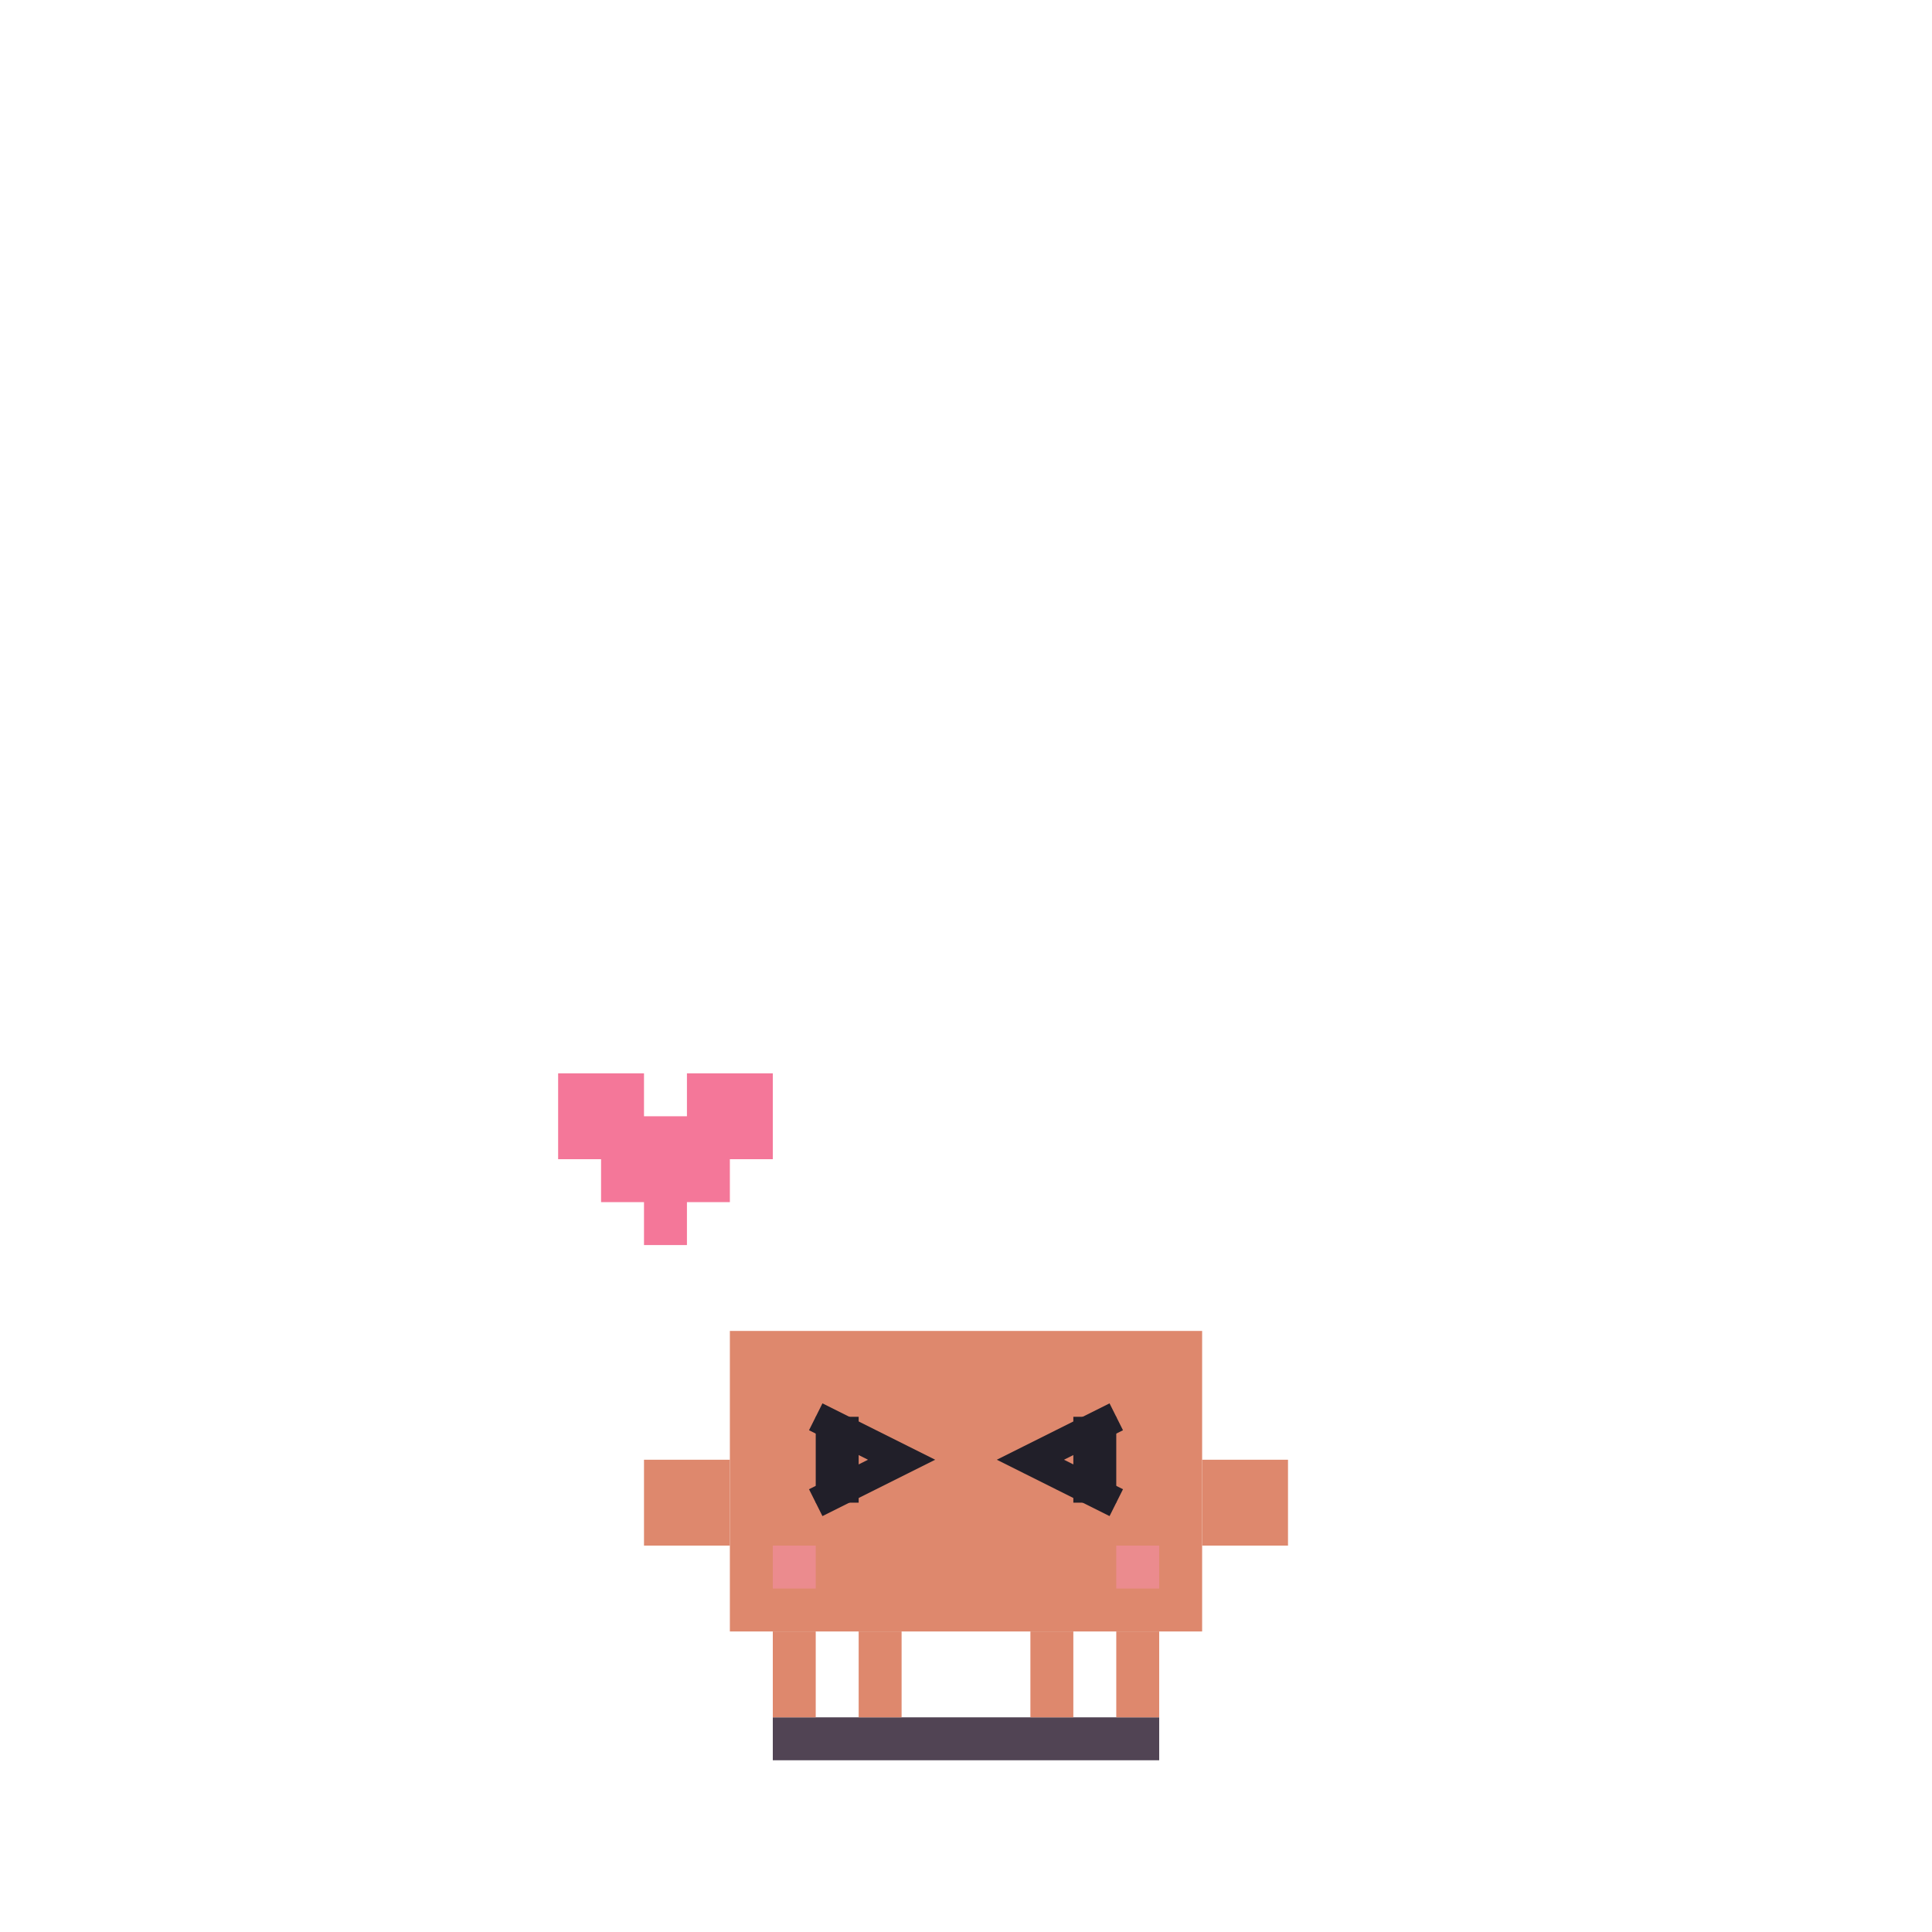
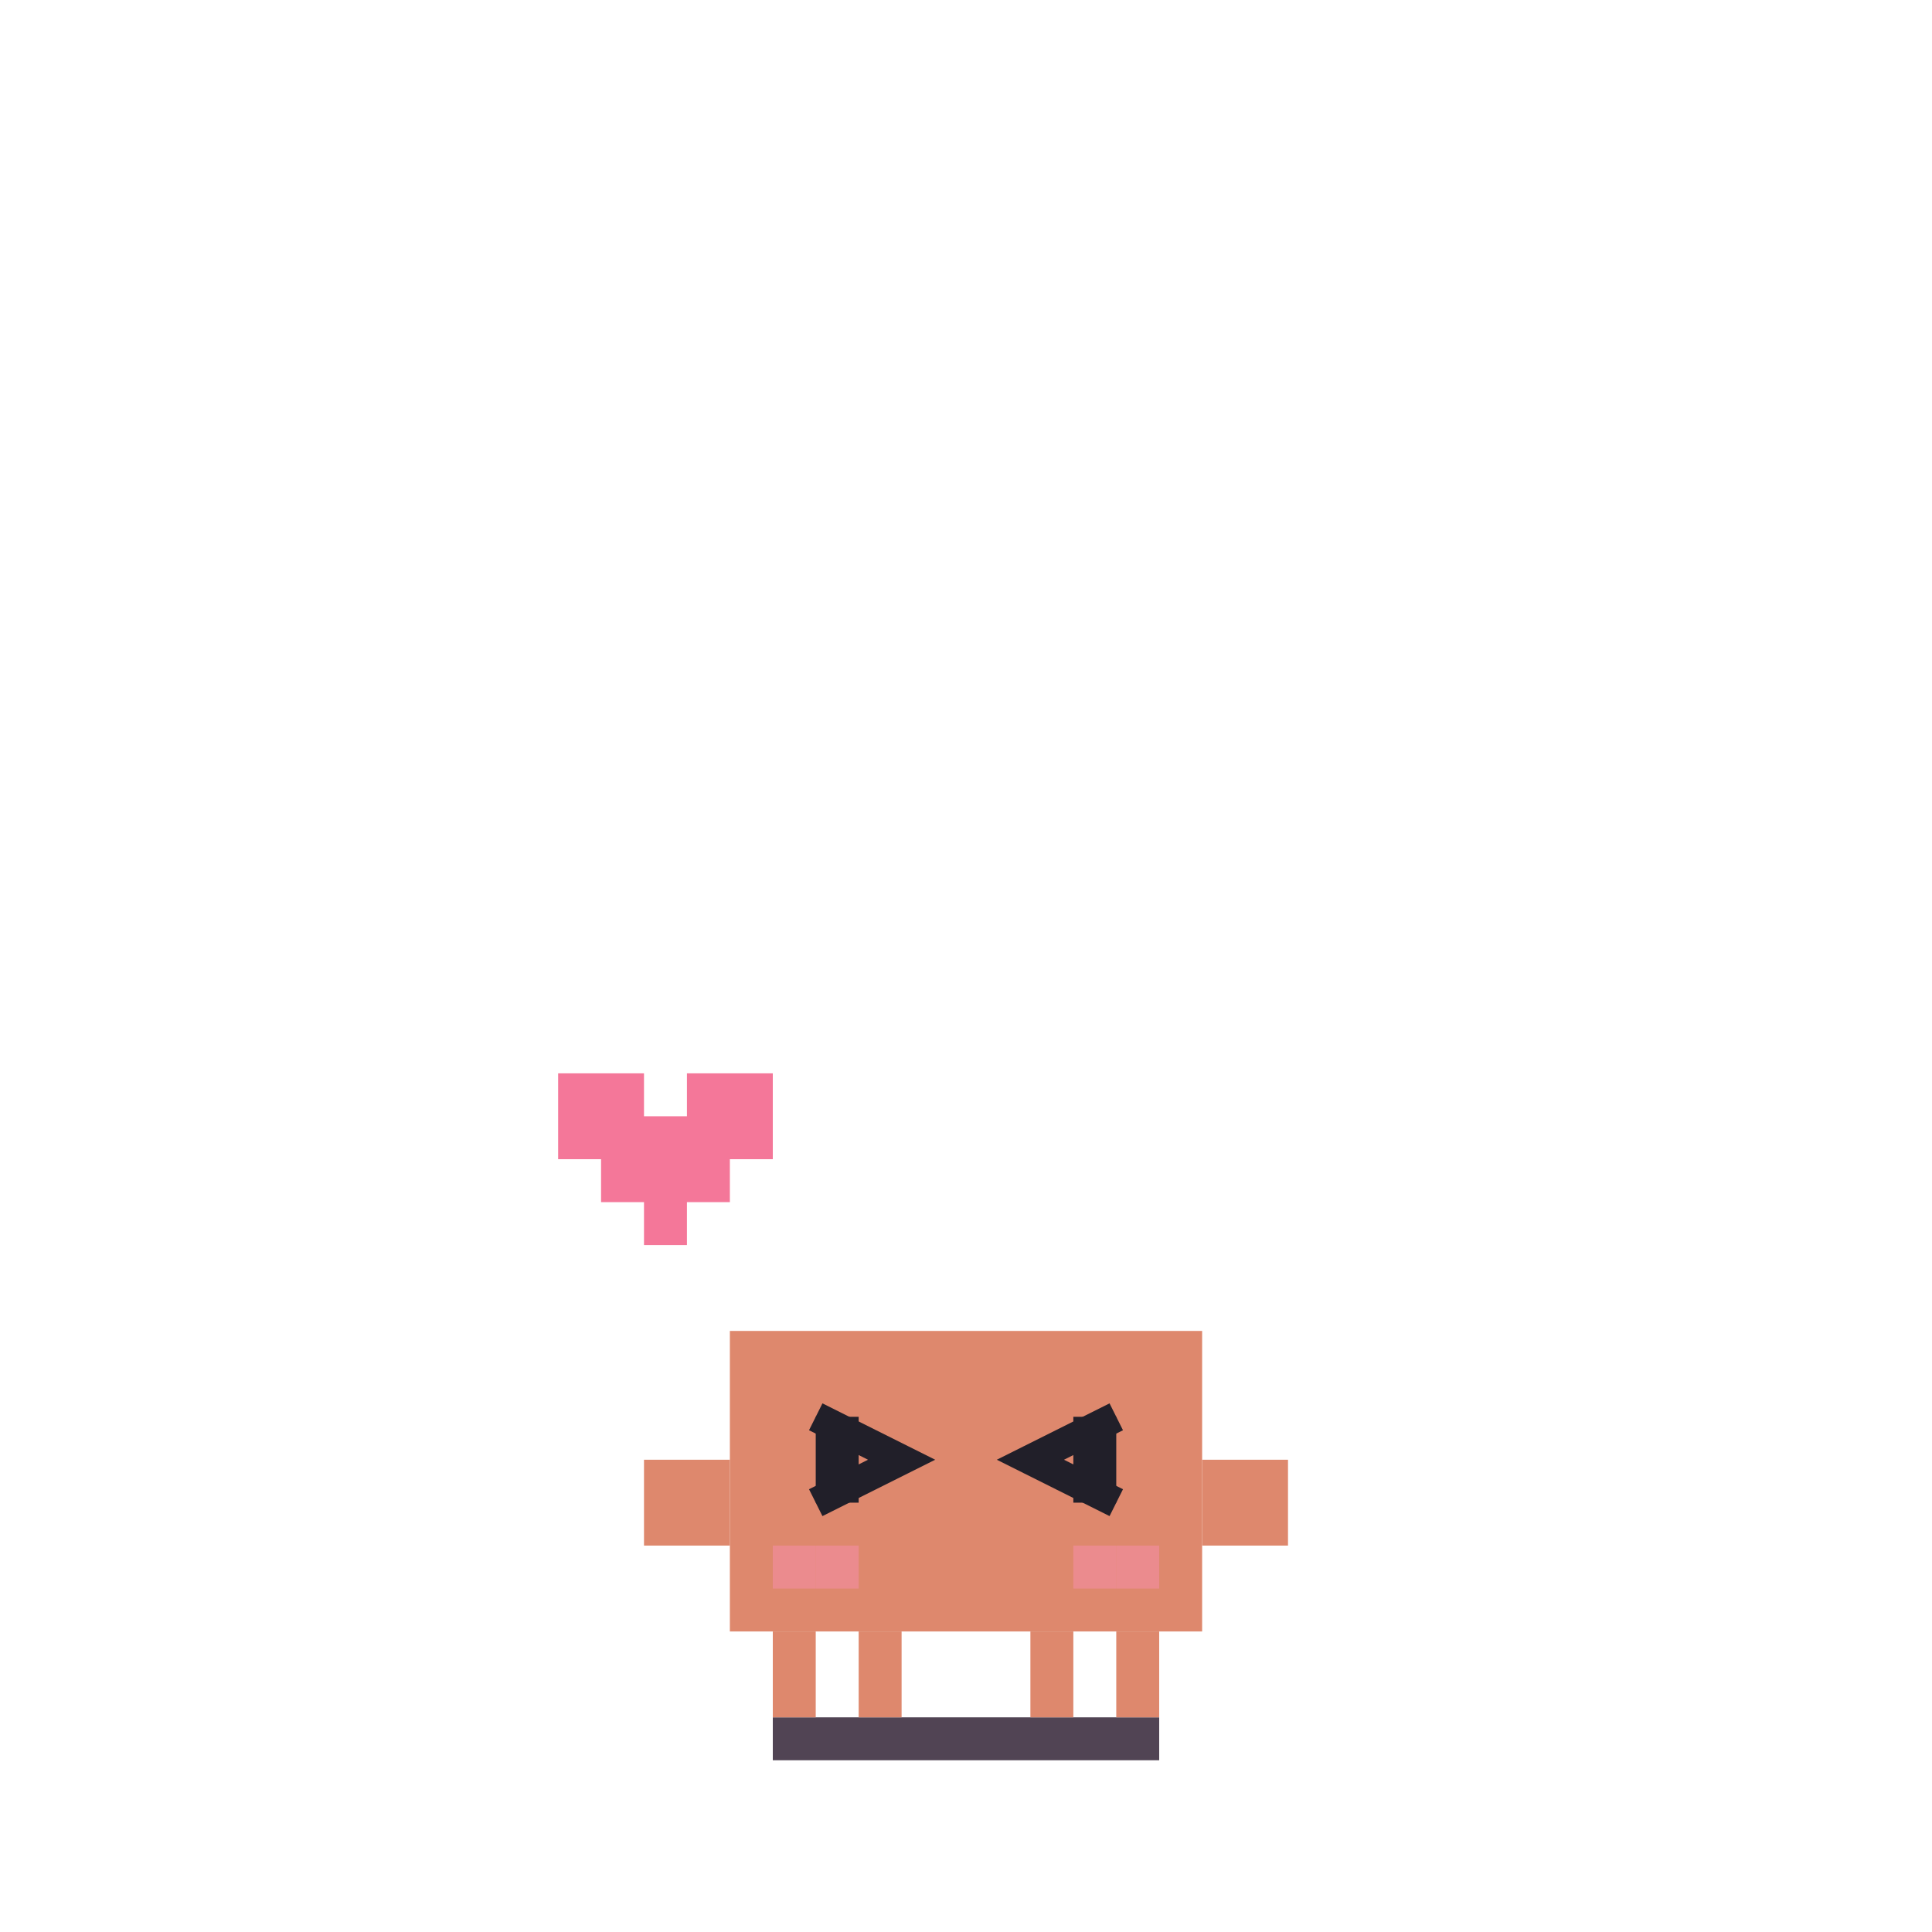
<svg xmlns="http://www.w3.org/2000/svg" viewBox="-15 -25 45 45" width="500" height="500">
-   <style>.body{transform-box:view-box;transform-origin:7.5px 15px;transform:translate(0px,0px) rotate(0deg) scale(1,1);animation:body 3.2s infinite cubic-bezier(.45,0,.55,1)}@keyframes body{0%{transform:translate(0px,0px) rotate(0deg) scale(1,1)}18%{transform:translate(0px,0px) rotate(0deg) scale(1,1)}30%{transform:translate(-0.4px,-0.4px) rotate(-4deg) scale(1,1);animation-timing-function:cubic-bezier(.64,0,.78,0)}38%{transform:translate(0px,0px) rotate(0deg) scale(1.06,0.94);animation-timing-function:cubic-bezier(.22,1,.36,1)}46%{transform:translate(0px,-0.8px) rotate(0deg) scale(0.97,1.03)}56%{transform:translate(0px,0px) rotate(-3deg) scale(1,1)}66%{transform:translate(0px,0px) rotate(3deg) scale(1,1)}76%{transform:translate(0px,0px) rotate(-2deg) scale(1,1)}88%{transform:translate(0px,0px) rotate(0deg) scale(1,1)}100%{transform:translate(0px,0px) rotate(0deg) scale(1,1)}}.left{transform-box:fill-box;transform-origin:100% 50%;transform:translate(0px,0px) rotate(0deg) scale(1,1);animation:left 3.2s infinite cubic-bezier(.45,0,.55,1)}@keyframes left{0%{transform:translate(0px,0px) rotate(0deg) scale(1,1)}16%{transform:translate(0px,0px) rotate(0deg) scale(1,1);animation-timing-function:cubic-bezier(.22,1,.36,1)}30%{transform:translate(0px,0px) rotate(70deg) scale(1,1)}38%{transform:translate(3px,-0.5px) rotate(0deg) scale(1,1);animation-timing-function:cubic-bezier(.22,1,.36,1)}80%{transform:translate(3px,-0.5px) rotate(0deg) scale(1,1)}92%{transform:translate(0px,0px) rotate(0deg) scale(1,1)}100%{transform:translate(0px,0px) rotate(0deg) scale(1,1)}}.right{transform-box:fill-box;transform-origin:0% 50%;transform:translate(0px,0px) rotate(0deg) scale(1,1);animation:right 3.2s infinite cubic-bezier(.45,0,.55,1)}@keyframes right{0%{transform:translate(0px,0px) rotate(0deg) scale(1,1)}16%{transform:translate(0px,0px) rotate(0deg) scale(1,1);animation-timing-function:cubic-bezier(.22,1,.36,1)}30%{transform:translate(0px,0px) rotate(-70deg) scale(1,1)}38%{transform:translate(-3px,-0.5px) rotate(0deg) scale(1,1);animation-timing-function:cubic-bezier(.22,1,.36,1)}80%{transform:translate(-3px,-0.5px) rotate(0deg) scale(1,1)}92%{transform:translate(0px,0px) rotate(0deg) scale(1,1)}100%{transform:translate(0px,0px) rotate(0deg) scale(1,1)}}.feet{transform-box:fill-box;transform-origin:50% 100%;transform:translate(0,0) rotate(0deg) scale(1);animation:feet 3.2s infinite ease-in-out}@keyframes feet{0%,100%{transform:translate(0,0) rotate(0deg) scale(1)}}.prop{transform-box:fill-box;transform-origin:50% 50%;animation:prop 3.2s infinite cubic-bezier(.45,0,.55,1)}@keyframes prop{0%{transform:translate(-5px,-2px) rotate(0deg) scale(0.5,0.5);opacity:0}8%{transform:translate(-5px,-2px) rotate(0deg) scale(0.5,0.5);opacity:0;animation-timing-function:cubic-bezier(.22,1,.36,1)}16%{transform:translate(-2px,-1px) rotate(0deg) scale(1,1);opacity:1}28%{transform:translate(3px,1px) rotate(-10deg) scale(1,1)}36%{transform:translate(7px,9px) rotate(0deg) scale(0.8,0.8);animation-timing-function:cubic-bezier(.22,1,.36,1)}48%{transform:translate(7px,9px) rotate(0deg) scale(0.95,0.95)}58%{transform:translate(7px,9px) rotate(0deg) scale(0.8,0.8)}68%{transform:translate(7px,9px) rotate(0deg) scale(0.95,0.95)}80%{transform:translate(7px,9px) rotate(0deg) scale(0.8,0.8);opacity:1;animation-timing-function:cubic-bezier(.64,0,.78,0)}90%{transform:translate(7px,7.5px) rotate(0deg) scale(0.5,0.5);opacity:0}100%{transform:translate(7px,7.5px) rotate(0deg) scale(0.5,0.5);opacity:0}}.eyesN{transform-box:fill-box;transform-origin:50% 50%;transform:translate(0px,0px) rotate(0deg) scale(1,1);animation:eyesN 3.2s infinite cubic-bezier(.45,0,.55,1)}@keyframes eyesN{0%{transform:translate(0px,0px) rotate(0deg) scale(1,1);opacity:1}36%{transform:translate(0px,0px) rotate(0deg) scale(1,1);opacity:1}38%{transform:translate(0px,0px) rotate(0deg) scale(1,1);opacity:0}86%{transform:translate(0px,0px) rotate(0deg) scale(1,1);opacity:0}88%{transform:translate(0px,0px) rotate(0deg) scale(1,1);opacity:1}100%{transform:translate(0px,0px) rotate(0deg) scale(1,1);opacity:1}}.eyesH{transform-box:fill-box;transform-origin:50% 50%;transform:translate(0px,0px) rotate(0deg) scale(1,1);animation:eyesH 3.2s infinite cubic-bezier(.45,0,.55,1)}@keyframes eyesH{0%{transform:translate(0px,0px) rotate(0deg) scale(1,1);opacity:0}36%{transform:translate(0px,0px) rotate(0deg) scale(1,1);opacity:0}38%{transform:translate(0px,0px) rotate(0deg) scale(1,1);opacity:1}86%{transform:translate(0px,0px) rotate(0deg) scale(1,1);opacity:1}88%{transform:translate(0px,0px) rotate(0deg) scale(1,1);opacity:0}100%{transform:translate(0px,0px) rotate(0deg) scale(1,1);opacity:0}}.blush{transform-box:fill-box;transform-origin:50% 50%;transform:translate(0px,0px) rotate(0deg) scale(1,1);animation:blush 3.2s infinite cubic-bezier(.45,0,.55,1)}@keyframes blush{0%{transform:translate(0px,0px) rotate(0deg) scale(1,1);opacity:0.65}40%{transform:translate(0px,0px) rotate(0deg) scale(1,1);opacity:0.65}48%{transform:translate(0px,0px) rotate(0deg) scale(1,1);opacity:1}80%{transform:translate(0px,0px) rotate(0deg) scale(1,1);opacity:1}90%{transform:translate(0px,0px) rotate(0deg) scale(1,1);opacity:0.65}100%{transform:translate(0px,0px) rotate(0deg) scale(1,1);opacity:0.65}}</style>
+   <style>.body{transform-box:view-box;transform-origin:7.5px 15px;transform:translate(0px,0px) rotate(0deg) scale(1,1);animation:body 3.2s infinite cubic-bezier(.45,0,.55,1)}@keyframes body{0%{transform:translate(0px,0px) rotate(0deg) scale(1,1)}18%{transform:translate(0px,0px) rotate(0deg) scale(1,1)}30%{transform:translate(-0.4px,-0.4px) rotate(-4deg) scale(1,1);animation-timing-function:cubic-bezier(.64,0,.78,0)}38%{transform:translate(0px,0px) rotate(0deg) scale(1.06,0.94);animation-timing-function:cubic-bezier(.22,1,.36,1)}46%{transform:translate(0px,-0.8px) rotate(0deg) scale(0.97,1.03)}56%{transform:translate(0px,0px) rotate(-3deg) scale(1,1)}66%{transform:translate(0px,0px) rotate(3deg) scale(1,1)}76%{transform:translate(0px,0px) rotate(-2deg) scale(1,1)}88%{transform:translate(0px,0px) rotate(0deg) scale(1,1)}100%{transform:translate(0px,0px) rotate(0deg) scale(1,1)}}.left{transform-box:fill-box;transform-origin:100% 50%;transform:translate(0px,0px) rotate(0deg) scale(1,1);animation:left 3.2s infinite cubic-bezier(.45,0,.55,1)}@keyframes left{0%{transform:translate(0px,0px) rotate(0deg) scale(1,1)}16%{transform:translate(0px,0px) rotate(0deg) scale(1,1);animation-timing-function:cubic-bezier(.22,1,.36,1)}30%{transform:translate(0px,0px) rotate(70deg) scale(1,1)}38%{transform:translate(3px,-0.5px) rotate(0deg) scale(1,1);animation-timing-function:cubic-bezier(.22,1,.36,1)}80%{transform:translate(3px,-0.5px) rotate(0deg) scale(1,1)}92%{transform:translate(0px,0px) rotate(0deg) scale(1,1)}100%{transform:translate(0px,0px) rotate(0deg) scale(1,1)}}.right{transform-box:fill-box;transform-origin:0% 50%;transform:translate(0px,0px) rotate(0deg) scale(1,1);animation:right 3.2s infinite cubic-bezier(.45,0,.55,1)}@keyframes right{0%{transform:translate(0px,0px) rotate(0deg) scale(1,1)}16%{transform:translate(0px,0px) rotate(0deg) scale(1,1);animation-timing-function:cubic-bezier(.22,1,.36,1)}30%{transform:translate(0px,0px) rotate(-70deg) scale(1,1)}38%{transform:translate(-3px,-0.5px) rotate(0deg) scale(1,1);animation-timing-function:cubic-bezier(.22,1,.36,1)}80%{transform:translate(-3px,-0.5px) rotate(0deg) scale(1,1)}92%{transform:translate(0px,0px) rotate(0deg) scale(1,1)}100%{transform:translate(0px,0px) rotate(0deg) scale(1,1)}}.feet{transform-box:fill-box;transform-origin:50% 100%;transform:translate(0,0) rotate(0deg) scale(1);animation:feet 3.2s infinite ease-in-out}@keyframes feet{0%,100%{transform:translate(0,0) rotate(0deg) scale(1)}}.prop{transform-box:fill-box;transform-origin:50% 50%;animation:prop 3.2s infinite cubic-bezier(.45,0,.55,1)}@keyframes prop{0%{transform:translate(-5px,-2px) rotate(0deg) scale(0.5,0.5);opacity:0}8%{transform:translate(-5px,-2px) rotate(0deg) scale(0.5,0.5);opacity:0;animation-timing-function:cubic-bezier(.22,1,.36,1)}16%{transform:translate(-2px,-1px) rotate(0deg) scale(1,1);opacity:1}28%{transform:translate(3px,1px) rotate(-10deg) scale(1,1)}36%{transform:translate(7px,9px) rotate(0deg) scale(0.8,0.8);animation-timing-function:cubic-bezier(.22,1,.36,1)}48%{transform:translate(7px,9px) rotate(0deg) scale(0.95,0.95)}58%{transform:translate(7px,9px) rotate(0deg) scale(0.8,0.8)}68%{transform:translate(7px,9px) rotate(0deg) scale(0.95,0.95)}80%{transform:translate(7px,9px) rotate(0deg) scale(0.8,0.8);opacity:1;animation-timing-function:cubic-bezier(.64,0,.78,0)}90%{transform:translate(7px,7.5px) rotate(0deg) scale(0.5,0.5);opacity:0}100%{transform:translate(7px,7.5px) rotate(0deg) scale(0.5,0.5);opacity:0}}.shadeL{transform-box:fill-box;transform-origin:50% 50%;transform:translate(0px,0px) rotate(0deg) scale(1,1);animation:shadeL 3.2s infinite cubic-bezier(.45,0,.55,1)}@keyframes shadeL{0%{transform:translate(0px,0px) rotate(0deg) scale(1,1);opacity:0}32%{transform:translate(0px,0px) rotate(0deg) scale(1,1);opacity:0}38%{transform:translate(0px,0px) rotate(0deg) scale(1,1);opacity:1}82%{transform:translate(0px,0px) rotate(0deg) scale(1,1);opacity:1}90%{transform:translate(0px,0px) rotate(0deg) scale(1,1);opacity:0}100%{transform:translate(0px,0px) rotate(0deg) scale(1,1);opacity:0}}.shadeR{transform-box:fill-box;transform-origin:50% 50%;transform:translate(0px,0px) rotate(0deg) scale(1,1);animation:shadeR 3.2s infinite cubic-bezier(.45,0,.55,1)}@keyframes shadeR{0%{transform:translate(0px,0px) rotate(0deg) scale(1,1);opacity:0}32%{transform:translate(0px,0px) rotate(0deg) scale(1,1);opacity:0}38%{transform:translate(0px,0px) rotate(0deg) scale(1,1);opacity:1}82%{transform:translate(0px,0px) rotate(0deg) scale(1,1);opacity:1}90%{transform:translate(0px,0px) rotate(0deg) scale(1,1);opacity:0}100%{transform:translate(0px,0px) rotate(0deg) scale(1,1);opacity:0}}.eyesN{transform-box:fill-box;transform-origin:50% 50%;transform:translate(0px,0px) rotate(0deg) scale(1,1);animation:eyesN 3.2s infinite cubic-bezier(.45,0,.55,1)}@keyframes eyesN{0%{transform:translate(0px,0px) rotate(0deg) scale(1,1);opacity:1}36%{transform:translate(0px,0px) rotate(0deg) scale(1,1);opacity:1}38%{transform:translate(0px,0px) rotate(0deg) scale(1,1);opacity:0}86%{transform:translate(0px,0px) rotate(0deg) scale(1,1);opacity:0}88%{transform:translate(0px,0px) rotate(0deg) scale(1,1);opacity:1}100%{transform:translate(0px,0px) rotate(0deg) scale(1,1);opacity:1}}.eyesH{transform-box:fill-box;transform-origin:50% 50%;transform:translate(0px,0px) rotate(0deg) scale(1,1);animation:eyesH 3.2s infinite cubic-bezier(.45,0,.55,1)}@keyframes eyesH{0%{transform:translate(0px,0px) rotate(0deg) scale(1,1);opacity:0}36%{transform:translate(0px,0px) rotate(0deg) scale(1,1);opacity:0}38%{transform:translate(0px,0px) rotate(0deg) scale(1,1);opacity:1}86%{transform:translate(0px,0px) rotate(0deg) scale(1,1);opacity:1}88%{transform:translate(0px,0px) rotate(0deg) scale(1,1);opacity:0}100%{transform:translate(0px,0px) rotate(0deg) scale(1,1);opacity:0}}.blush{transform-box:fill-box;transform-origin:50% 50%;transform:translate(0px,0px) rotate(0deg) scale(1,1);animation:blush 3.2s infinite cubic-bezier(.45,0,.55,1)}@keyframes blush{0%{transform:translate(0px,0px) rotate(0deg) scale(1,1);opacity:0.65}40%{transform:translate(0px,0px) rotate(0deg) scale(1,1);opacity:0.65}48%{transform:translate(0px,0px) rotate(0deg) scale(1,1);opacity:1}80%{transform:translate(0px,0px) rotate(0deg) scale(1,1);opacity:1}90%{transform:translate(0px,0px) rotate(0deg) scale(1,1);opacity:0.65}100%{transform:translate(0px,0px) rotate(0deg) scale(1,1);opacity:0.65}}.blink{transform-box:fill-box;transform-origin:50% 50%;transform:translate(0px,0px) rotate(0deg) scale(1,1);animation:blink 3.6s infinite cubic-bezier(.45,0,.55,1)}@keyframes blink{0%{transform:translate(0px,0px) rotate(0deg) scale(1,1)}44%{transform:translate(0px,0px) rotate(0deg) scale(1,1)}46%{transform:translate(0px,0px) rotate(0deg) scale(1,0.1)}49%{transform:translate(0px,0px) rotate(0deg) scale(1,1)}100%{transform:translate(0px,0px) rotate(0deg) scale(1,1)}}</style>
  <rect x="3" y="15" width="9" height="1" fill="#514454" />
  <g id="accessory-anchor" class="body">
    <g fill="#DE886D">
      <g class="feet">
        <rect x="3" y="13" width="1" height="2" />
        <rect x="5" y="13" width="1" height="2" />
        <rect x="9" y="13" width="1" height="2" />
        <rect x="11" y="13" width="1" height="2" />
      </g>
      <rect x="2" y="6" width="11" height="7" />
      <g class="left">
        <rect x="0" y="9" width="2" height="2" />
+         <rect class="shadeL" x="0" y="9" width="2" height="2" fill="#BF6A52" opacity="0" />
      </g>
      <g class="right">
        <rect x="13" y="9" width="2" height="2" />
+         <rect class="shadeR" x="13" y="9" width="2" height="2" fill="#BF6A52" opacity="0" />
      </g>
    </g>
    <g class="eyesN">
-       <rect x="4" y="8" width="1" height="2" fill="#211F29" />
-       <rect x="10" y="8" width="1" height="2" fill="#211F29" />
+       <g class="blink">
+         <rect x="4" y="8" width="1" height="2" fill="#211F29" />
+         <rect x="10" y="8" width="1" height="2" fill="#211F29" />
+       </g>
    </g>
    <g class="eyesH">
      <path d="M4 8l2 1l-2 1M11 8l-2 1l2 1" fill="none" stroke="#211F29" stroke-width="0.7" />
+       <g class="blush" opacity=".65">
+         <rect x="4" y="11" width="1" height="1" fill="#F28E9F" />
+         <rect x="10" y="11" width="1" height="1" fill="#F28E9F" />
+       </g>
    </g>
    <g class="blush" opacity=".65">
      <rect x="3" y="11" width="1" height="1" fill="#F28E9F" />
      <rect x="11" y="11" width="1" height="1" fill="#F28E9F" />
    </g>
  </g>
  <g class="prop">
    <path d="M-2 0h2v1h1V0h2v2H2v1H1v1H0V3h-1V2h-1Z" fill="#F47799" />
  </g>
</svg>
